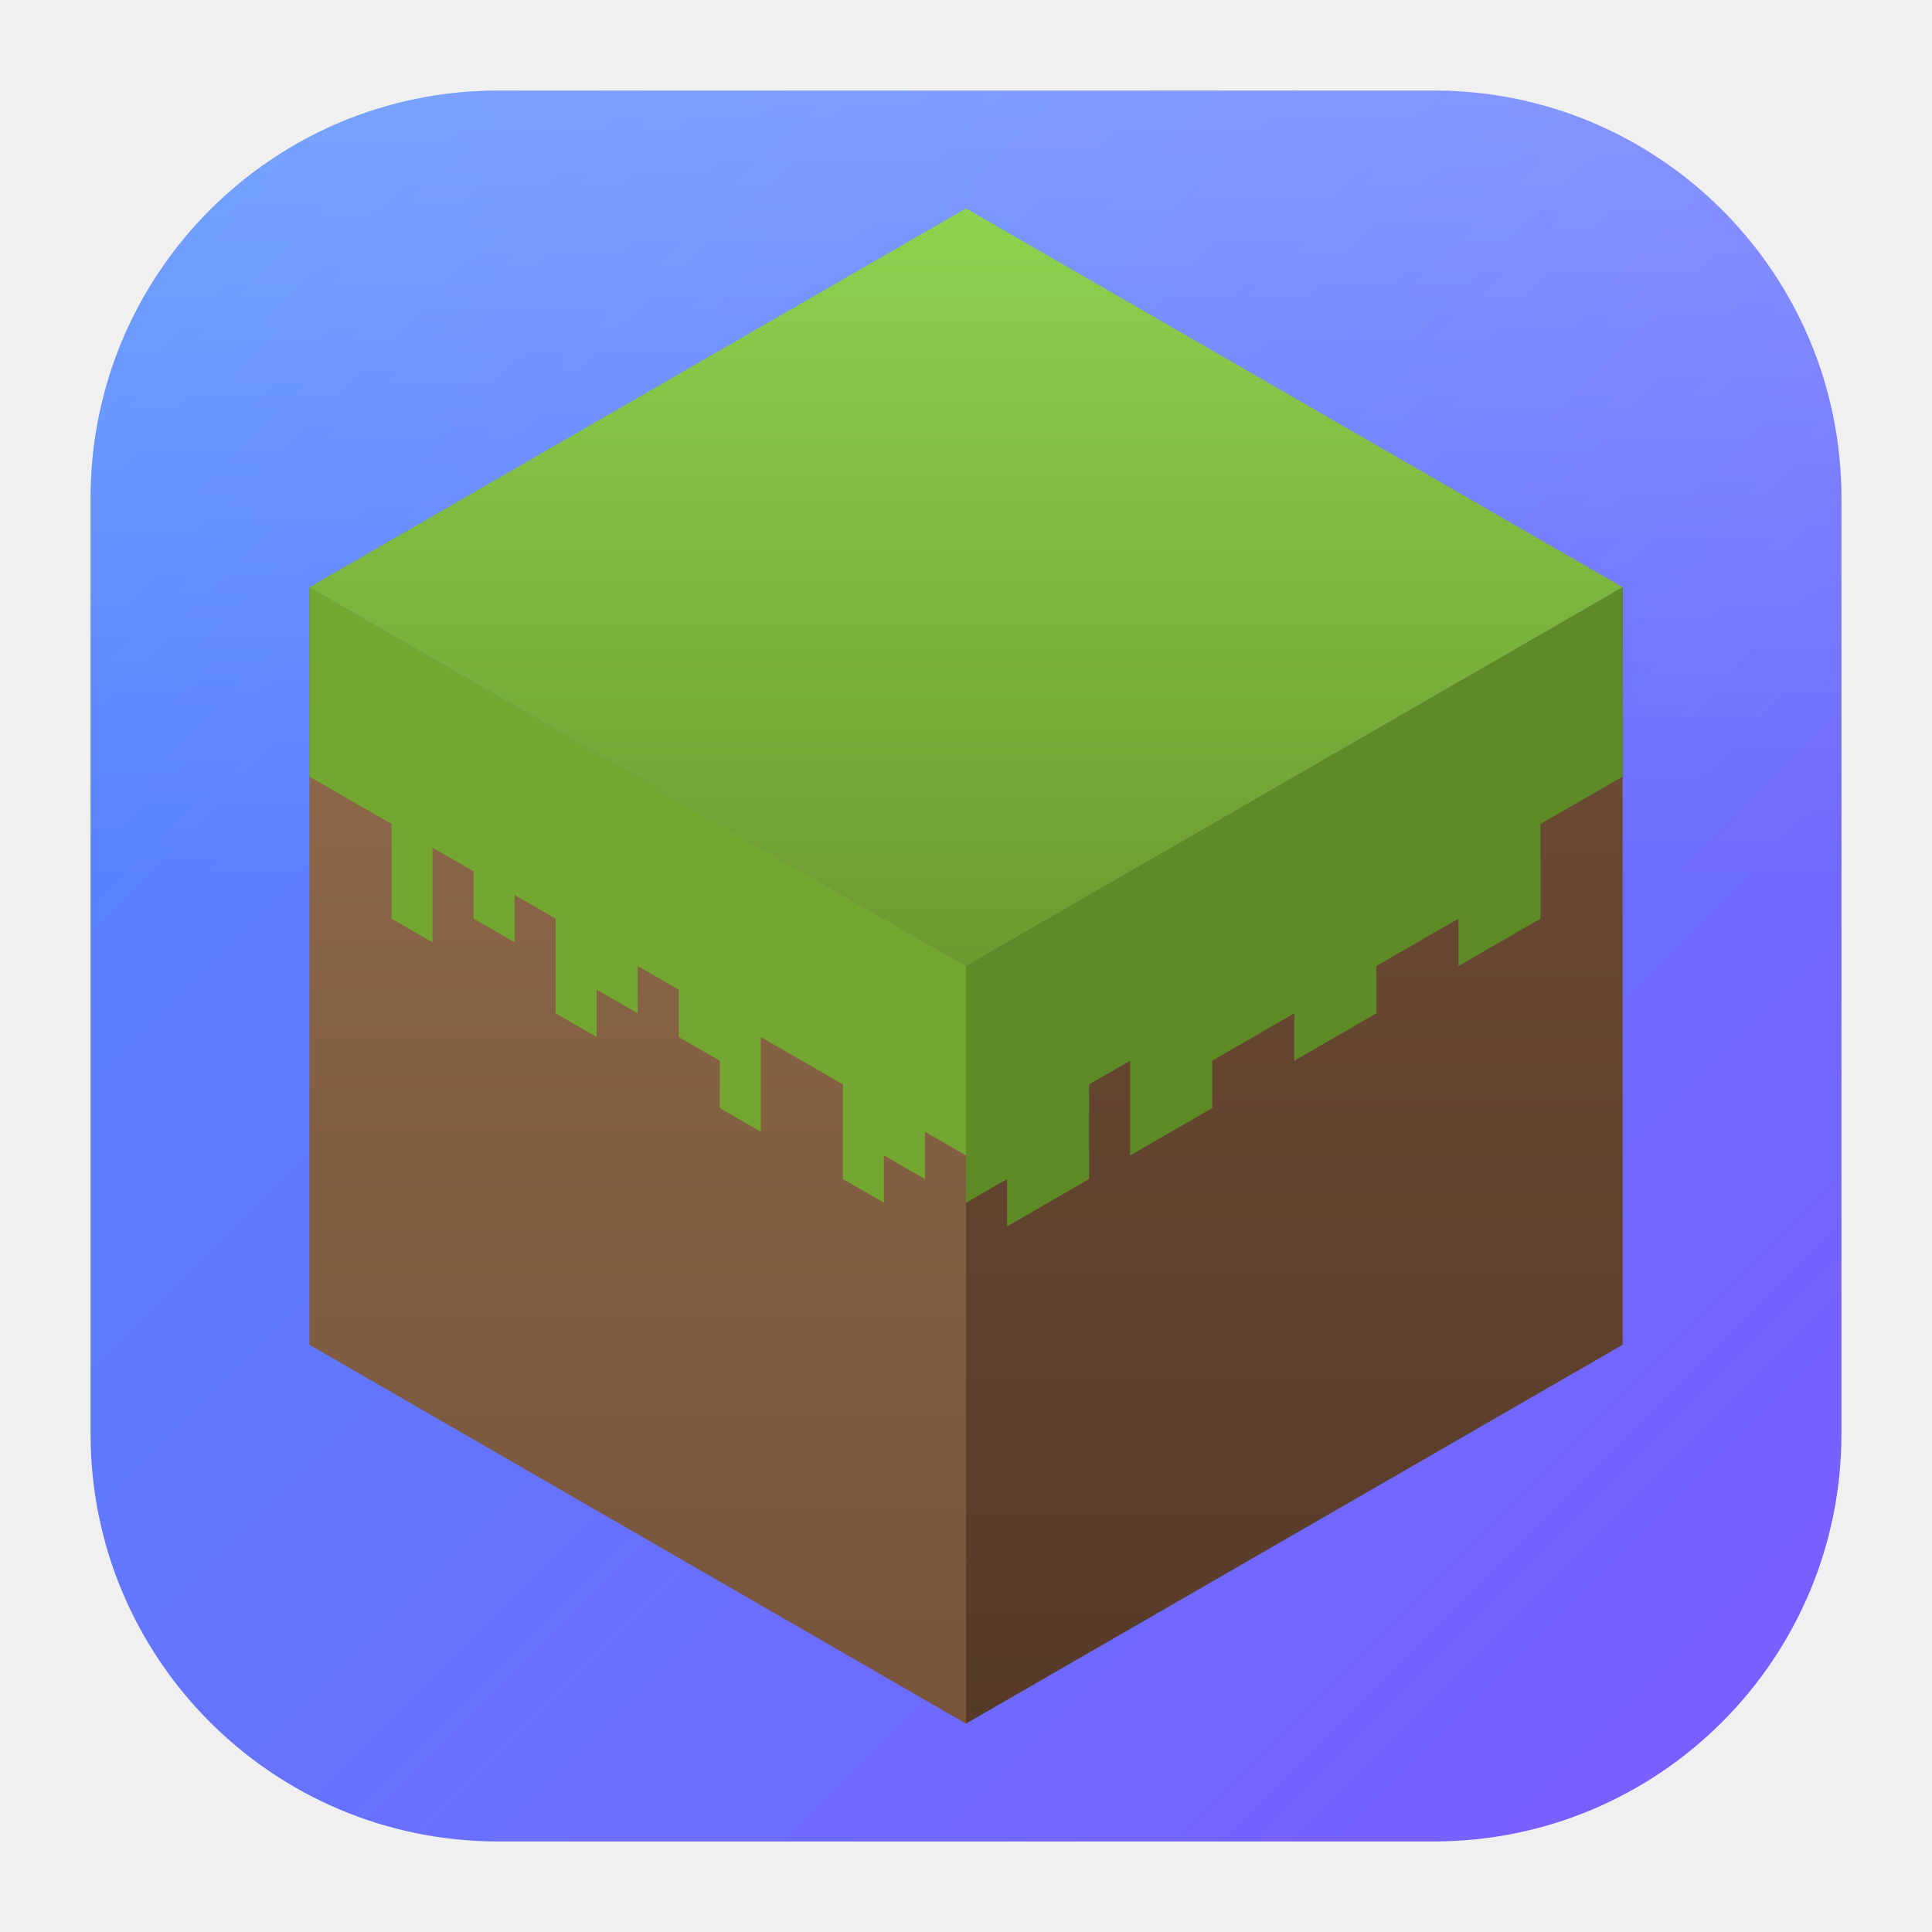
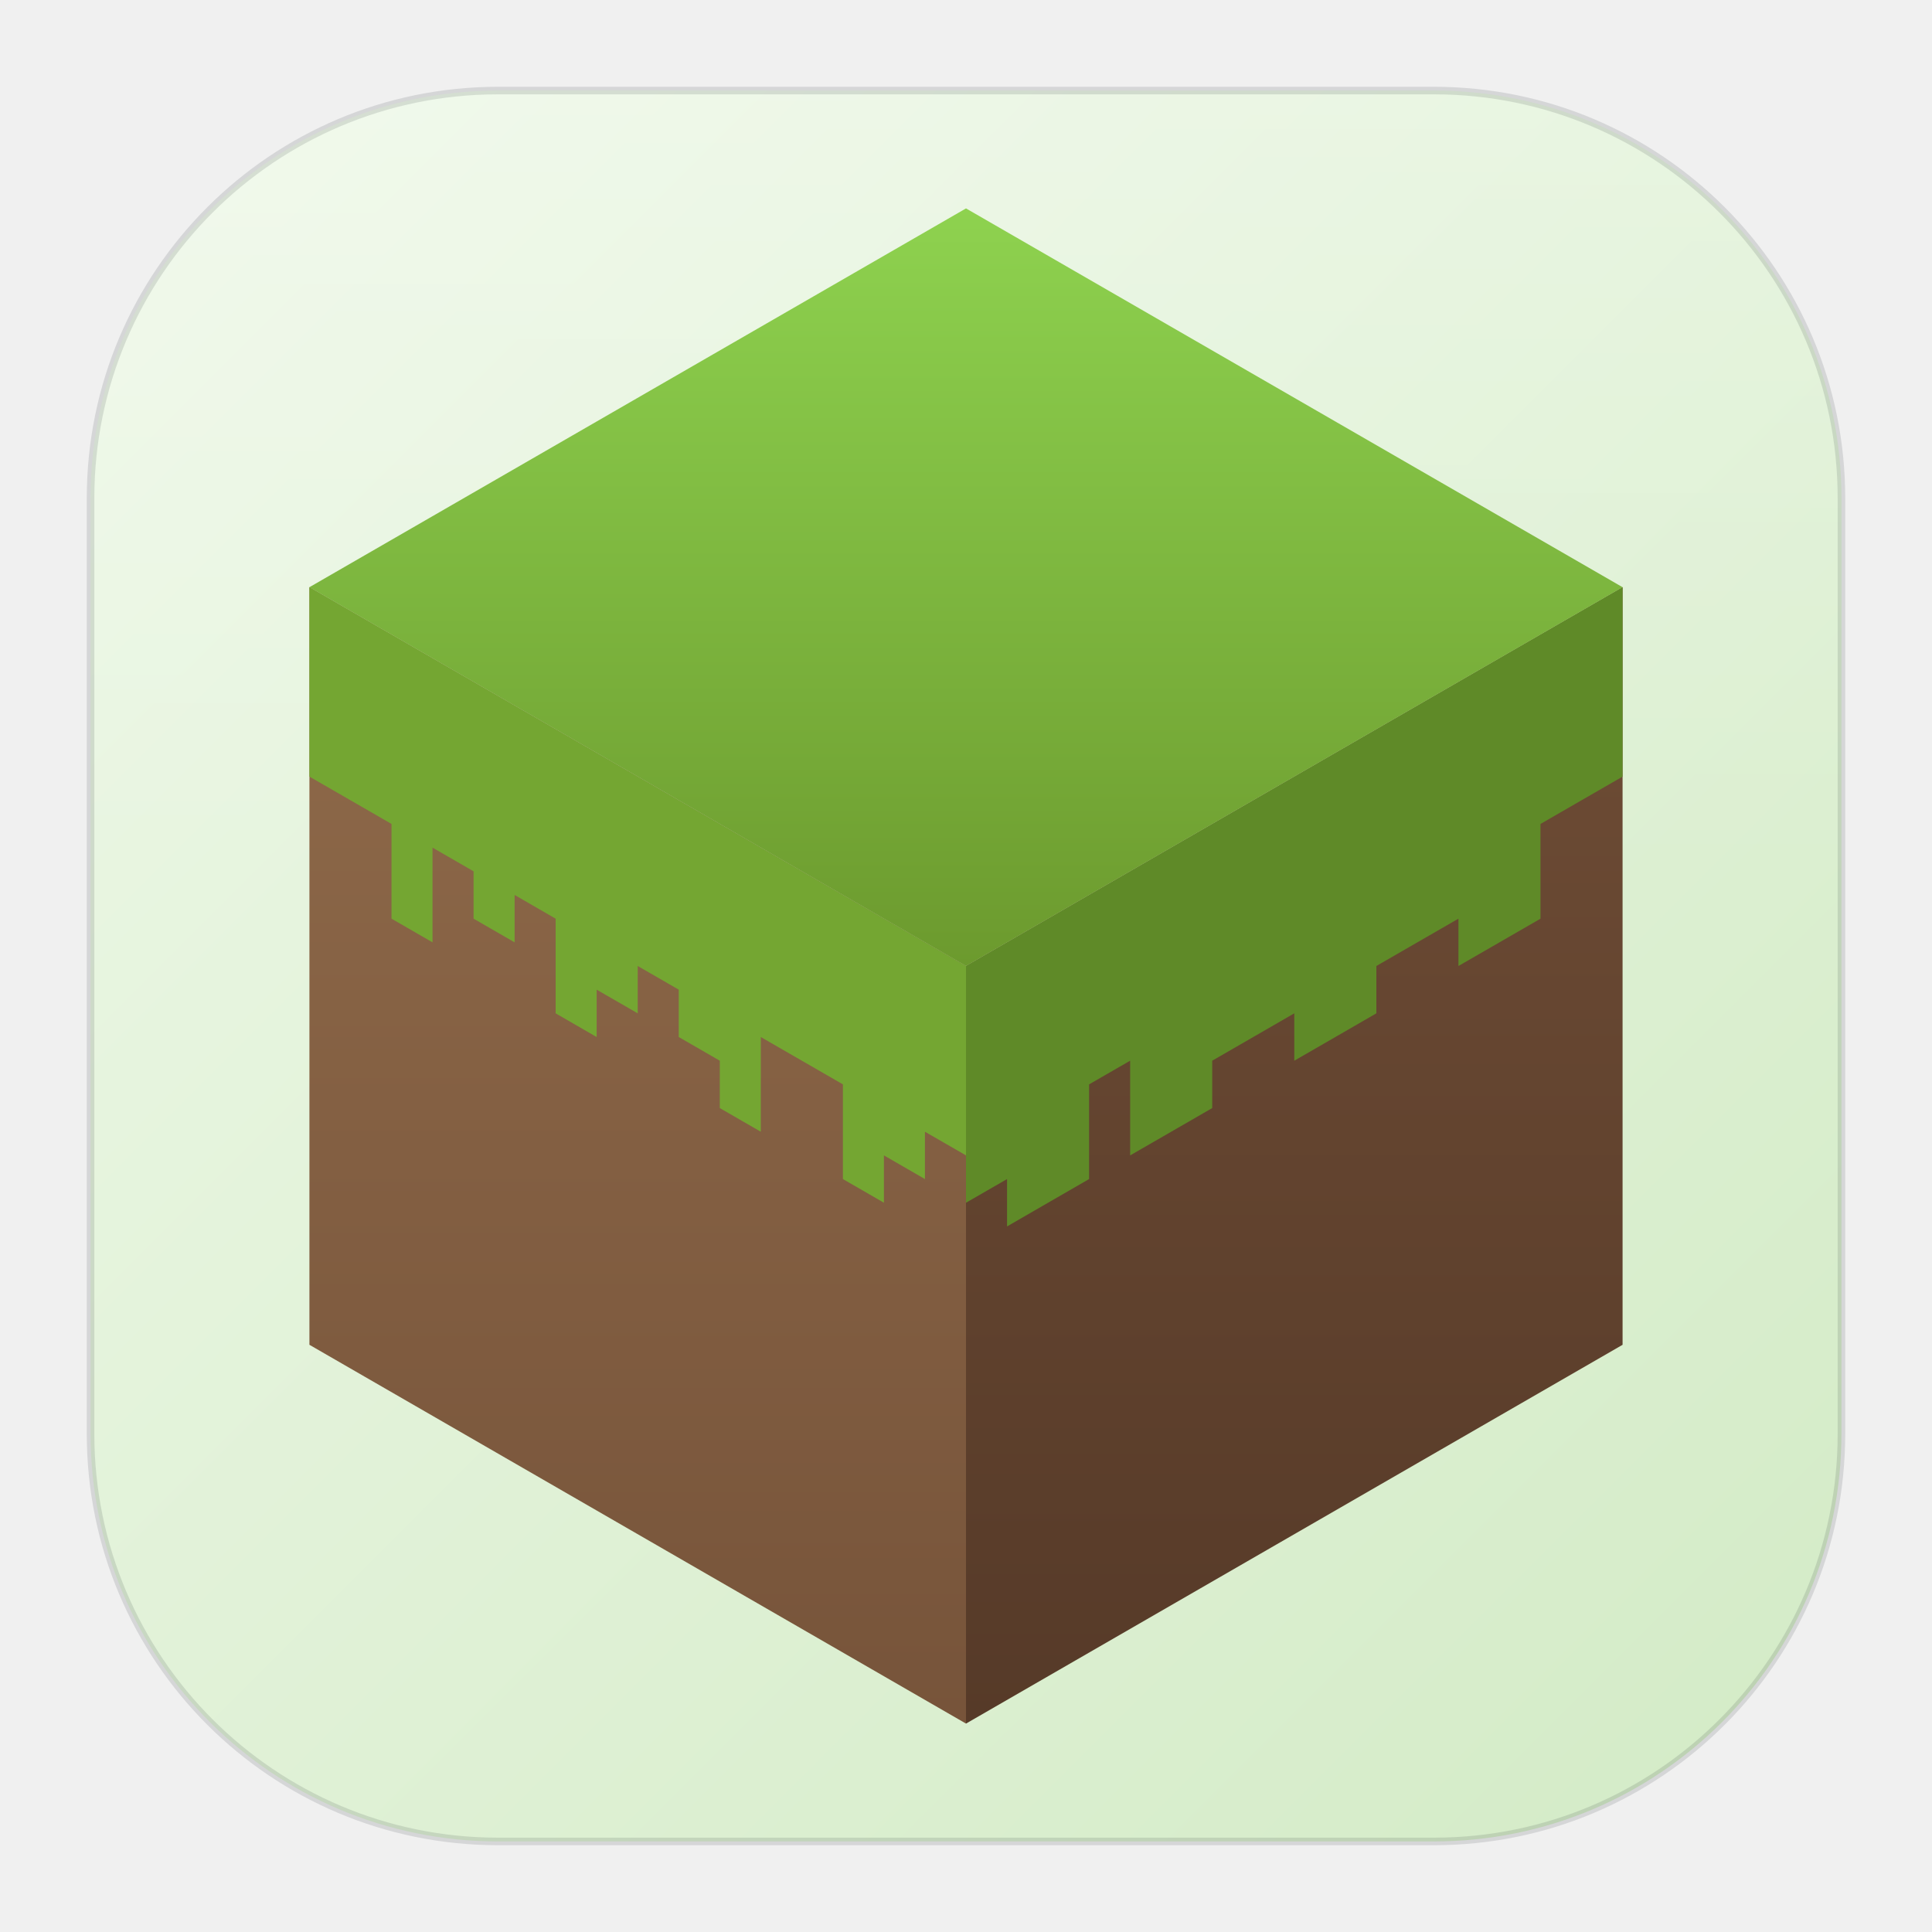
<svg xmlns="http://www.w3.org/2000/svg" viewBox="0 0 512 512" width="512" height="512">
  <defs>
    <linearGradient id="bg" x1="0" y1="0" x2="1" y2="1">
-       <stop offset="0" stop-color="#4f8cff" />
-       <stop offset="1" stop-color="#7c5cff" />
+       <stop offset="0" stop-color="#eef8e8" />
+       <stop offset="1" stop-color="#d3ebc6" />
    </linearGradient>
    <linearGradient id="gloss" x1="0" y1="0" x2="0" y2="1">
      <stop offset="0" stop-color="#ffffff" stop-opacity="0.22" />
      <stop offset="0.45" stop-color="#ffffff" stop-opacity="0" />
    </linearGradient>
    <linearGradient id="grs-top-grad" gradientUnits="userSpaceOnUse" x1="0" y1="46" x2="0" y2="256">
      <stop offset="0" stop-color="#8ed24f" />
      <stop offset="1" stop-color="#6c9a2e" />
    </linearGradient>
    <linearGradient id="grs-left-grad" gradientUnits="userSpaceOnUse" x1="0" y1="151" x2="0" y2="466">
      <stop offset="0" stop-color="#8f6a4a" />
      <stop offset="1" stop-color="#77543a" />
    </linearGradient>
    <linearGradient id="grs-right-grad" gradientUnits="userSpaceOnUse" x1="0" y1="151" x2="0" y2="466">
      <stop offset="0" stop-color="#6f4d36" />
      <stop offset="1" stop-color="#563a28" />
    </linearGradient>
    <pattern id="grs-grain-top" width="16" height="16" patternUnits="userSpaceOnUse" patternTransform="matrix(11.375 6.5625 -11.375 6.5625 256.0 46.0)">
      <path fill="#ffffff" fill-opacity="0.07" d="        M256.000 46.000l11.375 6.562 l-11.375 6.562l-11.375 -6.562z         M278.750 59.125l11.375 6.562 l-11.375 6.562l-11.375 -6.562z         M301.500 72.250l11.375 6.562 l-11.375 6.562l-11.375 -6.562z         M358.375 105.062l11.375 6.562 l-11.375 6.562l-11.375 -6.562z         M381.125 118.188l11.375 6.562 l-11.375 6.562l-11.375 -6.562z         M312.875 91.938l11.375 6.562 l-11.375 6.562l-11.375 -6.562z         M312.875 105.062l11.375 6.562 l-11.375 6.562l-11.375 -6.562z         M324.250 111.625l11.375 6.562 l-11.375 6.562l-11.375 -6.562z         M347.000 124.750l11.375 6.562 l-11.375 6.562l-11.375 -6.562z         M358.375 131.312l11.375 6.562 l-11.375 6.562l-11.375 -6.562z         M403.875 157.562l11.375 6.562 l-11.375 6.562l-11.375 -6.562z         M244.625 78.812l11.375 6.562 l-11.375 6.562l-11.375 -6.562z         M290.125 105.062l11.375 6.562 l-11.375 6.562l-11.375 -6.562z         M347.000 151.000l11.375 6.562 l-11.375 6.562l-11.375 -6.562z         M381.125 170.688l11.375 6.562 l-11.375 6.562l-11.375 -6.562z         M290.125 131.312l11.375 6.562 l-11.375 6.562l-11.375 -6.562z         M233.250 111.625l11.375 6.562 l-11.375 6.562l-11.375 -6.562z         M278.750 137.875l11.375 6.562 l-11.375 6.562l-11.375 -6.562z         M290.125 144.438l11.375 6.562 l-11.375 6.562l-11.375 -6.562z         M324.250 164.125l11.375 6.562 l-11.375 6.562l-11.375 -6.562z         M176.375 91.938l11.375 6.562 l-11.375 6.562l-11.375 -6.562z         M199.125 105.062l11.375 6.562 l-11.375 6.562l-11.375 -6.562z         M267.375 144.438l11.375 6.562 l-11.375 6.562l-11.375 -6.562z         M290.125 157.562l11.375 6.562 l-11.375 6.562l-11.375 -6.562z         M187.750 111.625l11.375 6.562 l-11.375 6.562l-11.375 -6.562z         M199.125 118.188l11.375 6.562 l-11.375 6.562l-11.375 -6.562z         M210.500 124.750l11.375 6.562 l-11.375 6.562l-11.375 -6.562z         M324.250 190.375l11.375 6.562 l-11.375 6.562l-11.375 -6.562z         M312.875 196.938l11.375 6.562 l-11.375 6.562l-11.375 -6.562z         M153.625 118.188l11.375 6.562 l-11.375 6.562l-11.375 -6.562z         M176.375 131.312l11.375 6.562 l-11.375 6.562l-11.375 -6.562z         M210.500 151.000l11.375 6.562 l-11.375 6.562l-11.375 -6.562z         M221.875 157.562l11.375 6.562 l-11.375 6.562l-11.375 -6.562z         M312.875 210.062l11.375 6.562 l-11.375 6.562l-11.375 -6.562z         M210.500 164.125l11.375 6.562 l-11.375 6.562l-11.375 -6.562z         M301.500 216.625l11.375 6.562 l-11.375 6.562l-11.375 -6.562z         M130.875 131.312l11.375 6.562 l-11.375 6.562l-11.375 -6.562z         M153.625 144.438l11.375 6.562 l-11.375 6.562l-11.375 -6.562z         M210.500 177.250l11.375 6.562 l-11.375 6.562l-11.375 -6.562z         M221.875 210.062l11.375 6.562 l-11.375 6.562l-11.375 -6.562z         M85.375 144.438l11.375 6.562 l-11.375 6.562l-11.375 -6.562z         M153.625 183.812l11.375 6.562 l-11.375 6.562l-11.375 -6.562z" />
      <path fill="#000000" fill-opacity="0.05" d="        M324.250 85.375l11.375 6.562 l-11.375 6.562l-11.375 -6.562z         M256.000 59.125l11.375 6.562 l-11.375 6.562l-11.375 -6.562z         M267.375 65.688l11.375 6.562 l-11.375 6.562l-11.375 -6.562z         M335.625 105.062l11.375 6.562 l-11.375 6.562l-11.375 -6.562z         M369.750 124.750l11.375 6.562 l-11.375 6.562l-11.375 -6.562z         M392.500 137.875l11.375 6.562 l-11.375 6.562l-11.375 -6.562z         M244.625 65.688l11.375 6.562 l-11.375 6.562l-11.375 -6.562z         M290.125 91.938l11.375 6.562 l-11.375 6.562l-11.375 -6.562z         M301.500 111.625l11.375 6.562 l-11.375 6.562l-11.375 -6.562z         M210.500 72.250l11.375 6.562 l-11.375 6.562l-11.375 -6.562z         M244.625 91.938l11.375 6.562 l-11.375 6.562l-11.375 -6.562z         M267.375 105.062l11.375 6.562 l-11.375 6.562l-11.375 -6.562z         M312.875 131.312l11.375 6.562 l-11.375 6.562l-11.375 -6.562z         M324.250 137.875l11.375 6.562 l-11.375 6.562l-11.375 -6.562z         M244.625 105.062l11.375 6.562 l-11.375 6.562l-11.375 -6.562z         M335.625 157.562l11.375 6.562 l-11.375 6.562l-11.375 -6.562z         M187.750 85.375l11.375 6.562 l-11.375 6.562l-11.375 -6.562z         M210.500 98.500l11.375 6.562 l-11.375 6.562l-11.375 -6.562z         M221.875 105.062l11.375 6.562 l-11.375 6.562l-11.375 -6.562z         M347.000 177.250l11.375 6.562 l-11.375 6.562l-11.375 -6.562z         M233.250 124.750l11.375 6.562 l-11.375 6.562l-11.375 -6.562z         M312.875 170.688l11.375 6.562 l-11.375 6.562l-11.375 -6.562z         M233.250 137.875l11.375 6.562 l-11.375 6.562l-11.375 -6.562z         M165.000 111.625l11.375 6.562 l-11.375 6.562l-11.375 -6.562z         M176.375 118.188l11.375 6.562 l-11.375 6.562l-11.375 -6.562z         M221.875 144.438l11.375 6.562 l-11.375 6.562l-11.375 -6.562z         M199.125 144.438l11.375 6.562 l-11.375 6.562l-11.375 -6.562z         M244.625 170.688l11.375 6.562 l-11.375 6.562l-11.375 -6.562z         M267.375 183.812l11.375 6.562 l-11.375 6.562l-11.375 -6.562z         M165.000 137.875l11.375 6.562 l-11.375 6.562l-11.375 -6.562z         M233.250 177.250l11.375 6.562 l-11.375 6.562l-11.375 -6.562z         M278.750 203.500l11.375 6.562 l-11.375 6.562l-11.375 -6.562z         M130.875 144.438l11.375 6.562 l-11.375 6.562l-11.375 -6.562z         M153.625 157.562l11.375 6.562 l-11.375 6.562l-11.375 -6.562z         M210.500 190.375l11.375 6.562 l-11.375 6.562l-11.375 -6.562z         M233.250 203.500l11.375 6.562 l-11.375 6.562l-11.375 -6.562z         M96.750 137.875l11.375 6.562 l-11.375 6.562l-11.375 -6.562z         M119.500 151.000l11.375 6.562 l-11.375 6.562l-11.375 -6.562z         M142.250 164.125l11.375 6.562 l-11.375 6.562l-11.375 -6.562z         M119.500 164.125l11.375 6.562 l-11.375 6.562l-11.375 -6.562z         M233.250 229.750l11.375 6.562 l-11.375 6.562l-11.375 -6.562z         M256.000 242.875l11.375 6.562 l-11.375 6.562l-11.375 -6.562z" />
    </pattern>
    <pattern id="grs-grain-side-left" width="16" height="16" patternUnits="userSpaceOnUse" patternTransform="matrix(11.375 6.5625 0 13.125 74.0 151.0)">
      <path fill="#ffffff" fill-opacity="0.07" d="        M233.250 308.500l11.375 6.562 l0.000 13.125l-11.375 -6.562z         M119.500 256.000l11.375 6.562 l0.000 13.125l-11.375 -6.562z         M233.250 334.750l11.375 6.562 l0.000 13.125l-11.375 -6.562z         M96.750 269.125l11.375 6.562 l0.000 13.125l-11.375 -6.562z         M142.250 295.375l11.375 6.562 l0.000 13.125l-11.375 -6.562z         M221.875 354.438l11.375 6.562 l0.000 13.125l-11.375 -6.562z         M85.375 288.812l11.375 6.562 l0.000 13.125l-11.375 -6.562z         M199.125 367.562l11.375 6.562 l0.000 13.125l-11.375 -6.562z         M85.375 315.062l11.375 6.562 l0.000 13.125l-11.375 -6.562z         M108.125 328.188l11.375 6.562 l0.000 13.125l-11.375 -6.562z         M85.375 328.188l11.375 6.562 l0.000 13.125l-11.375 -6.562z         M130.875 354.438l11.375 6.562 l0.000 13.125l-11.375 -6.562z         M233.250 413.500l11.375 6.562 l0.000 13.125l-11.375 -6.562z         M176.375 393.812l11.375 6.562 l0.000 13.125l-11.375 -6.562z         M233.250 426.625l11.375 6.562 l0.000 13.125l-11.375 -6.562z         M153.625 393.812l11.375 6.562 l0.000 13.125l-11.375 -6.562z         M233.250 439.750l11.375 6.562 l0.000 13.125l-11.375 -6.562z" />
      <path fill="#000000" fill-opacity="0.05" d="        M210.500 282.250l11.375 6.562 l0.000 13.125l-11.375 -6.562z         M165.000 269.125l11.375 6.562 l0.000 13.125l-11.375 -6.562z         M244.625 315.062l11.375 6.562 l0.000 13.125l-11.375 -6.562z         M153.625 275.688l11.375 6.562 l0.000 13.125l-11.375 -6.562z         M233.250 321.625l11.375 6.562 l0.000 13.125l-11.375 -6.562z         M96.750 256.000l11.375 6.562 l0.000 13.125l-11.375 -6.562z         M142.250 282.250l11.375 6.562 l0.000 13.125l-11.375 -6.562z         M165.000 295.375l11.375 6.562 l0.000 13.125l-11.375 -6.562z         M199.125 315.062l11.375 6.562 l0.000 13.125l-11.375 -6.562z         M85.375 262.562l11.375 6.562 l0.000 13.125l-11.375 -6.562z         M108.125 288.812l11.375 6.562 l0.000 13.125l-11.375 -6.562z         M165.000 321.625l11.375 6.562 l0.000 13.125l-11.375 -6.562z         M165.000 334.750l11.375 6.562 l0.000 13.125l-11.375 -6.562z         M187.750 347.875l11.375 6.562 l0.000 13.125l-11.375 -6.562z         M244.625 380.688l11.375 6.562 l0.000 13.125l-11.375 -6.562z         M187.750 361.000l11.375 6.562 l0.000 13.125l-11.375 -6.562z         M244.625 393.812l11.375 6.562 l0.000 13.125l-11.375 -6.562z         M119.500 334.750l11.375 6.562 l0.000 13.125l-11.375 -6.562z         M244.625 406.938l11.375 6.562 l0.000 13.125l-11.375 -6.562z         M96.750 334.750l11.375 6.562 l0.000 13.125l-11.375 -6.562z         M142.250 361.000l11.375 6.562 l0.000 13.125l-11.375 -6.562z         M153.625 367.562l11.375 6.562 l0.000 13.125l-11.375 -6.562z         M108.125 354.438l11.375 6.562 l0.000 13.125l-11.375 -6.562z         M130.875 367.562l11.375 6.562 l0.000 13.125l-11.375 -6.562z         M96.750 361.000l11.375 6.562 l0.000 13.125l-11.375 -6.562z         M119.500 374.125l11.375 6.562 l0.000 13.125l-11.375 -6.562z         M130.875 380.688l11.375 6.562 l0.000 13.125l-11.375 -6.562z         M244.625 446.312l11.375 6.562 l0.000 13.125l-11.375 -6.562z" />
    </pattern>
    <pattern id="grs-grain-side-right" width="16" height="16" patternUnits="userSpaceOnUse" patternTransform="matrix(-11.375 6.5625 -11.375 19.6875 438.0 151.0)">
      <path fill="#ffffff" fill-opacity="0.07" d="        M221.875 341.312l-11.375 6.562 l-11.375 19.688l11.375 -6.562z         M324.250 295.375l-11.375 6.562 l-11.375 19.688l11.375 -6.562z         M199.125 380.688l-11.375 6.562 l-11.375 19.688l11.375 -6.562z         M324.250 321.625l-11.375 6.562 l-11.375 19.688l11.375 -6.562z         M278.750 347.875l-11.375 6.562 l-11.375 19.688l11.375 -6.562z         M187.750 413.500l-11.375 6.562 l-11.375 19.688l11.375 -6.562z         M312.875 354.438l-11.375 6.562 l-11.375 19.688l11.375 -6.562z         M187.750 439.750l-11.375 6.562 l-11.375 19.688l11.375 -6.562z         M290.125 393.812l-11.375 6.562 l-11.375 19.688l11.375 -6.562z         M267.375 406.938l-11.375 6.562 l-11.375 19.688l11.375 -6.562z         M278.750 413.500l-11.375 6.562 l-11.375 19.688l11.375 -6.562z         M233.250 439.750l-11.375 6.562 l-11.375 19.688l11.375 -6.562z         M130.875 498.812l-11.375 6.562 l-11.375 19.688l11.375 -6.562z         M176.375 485.688l-11.375 6.562 l-11.375 19.688l11.375 -6.562z         M119.500 518.500l-11.375 6.562 l-11.375 19.688l11.375 -6.562z         M187.750 492.250l-11.375 6.562 l-11.375 19.688l11.375 -6.562z         M108.125 538.188l-11.375 6.562 l-11.375 19.688l11.375 -6.562z" />
    </pattern>
  </defs>
  <rect x="24" y="24" width="464" height="464" rx="108" fill="url(#bg)" />
  <rect x="24" y="24" width="464" height="464" rx="108" fill="url(#gloss)" />
+   <rect x="24" y="24" width="464" height="464" rx="108" fill="none" stroke="#0b1220" stroke-opacity="0.12" stroke-width="2" />
  <g transform="translate(11.2527 11.2527) scale(0.956044)">
    <polygon points="74.00,151.00 256.00,256.00 256.00,466.00 74.00,361.00" fill="url(#grs-left-grad)" />
    <polygon points="74.00,151.00 256.00,256.00 256.00,308.50 244.62,301.94 244.62,315.06 233.25,308.50 233.25,321.62 221.88,315.06 221.88,288.81 210.50,282.25 199.12,275.69 199.12,301.94 187.75,295.38 187.75,282.25 176.38,275.69 176.38,262.56 165.00,256.00 165.00,269.12 153.62,262.56 153.62,275.69 142.25,269.12 142.25,242.88 130.88,236.31 130.88,249.44 119.50,242.88 119.50,229.75 108.12,223.19 108.12,249.44 96.75,242.88 96.75,216.62 85.38,210.06 74.00,203.50" fill="#74a632" />
    <polygon points="74.00,151.00 256.00,256.00 256.00,466.00 74.00,361.00" fill="url(#grs-grain-side-left)" />
    <polygon points="438.00,151.00 256.00,256.00 256.00,466.00 438.00,361.00" fill="url(#grs-right-grad)" />
    <polygon points="438.00,151.00 256.00,256.00 256.00,321.62 267.38,315.06 267.38,328.19 278.75,321.62 290.12,315.06 290.12,288.81 301.50,282.25 301.50,308.50 312.88,301.94 324.25,295.38 324.25,282.25 335.62,275.69 347.00,269.12 347.00,282.25 358.38,275.69 369.75,269.12 369.75,256.00 381.12,249.44 392.50,242.88 392.50,256.00 403.88,249.44 415.25,242.88 415.25,216.62 426.62,210.06 438.00,203.50" fill="#5f8a28" />
    <polygon points="438.00,151.00 256.00,256.00 256.00,466.00 438.00,361.00" fill="url(#grs-grain-side-right)" />
    <polygon points="256.00,46.00 438.00,151.00 256.00,256.00 74.00,151.00" fill="url(#grs-top-grad)" />
    <polygon points="256.00,46.00 438.00,151.00 256.00,256.00 74.00,151.00" fill="url(#grs-grain-top)" />
  </g>
</svg>
